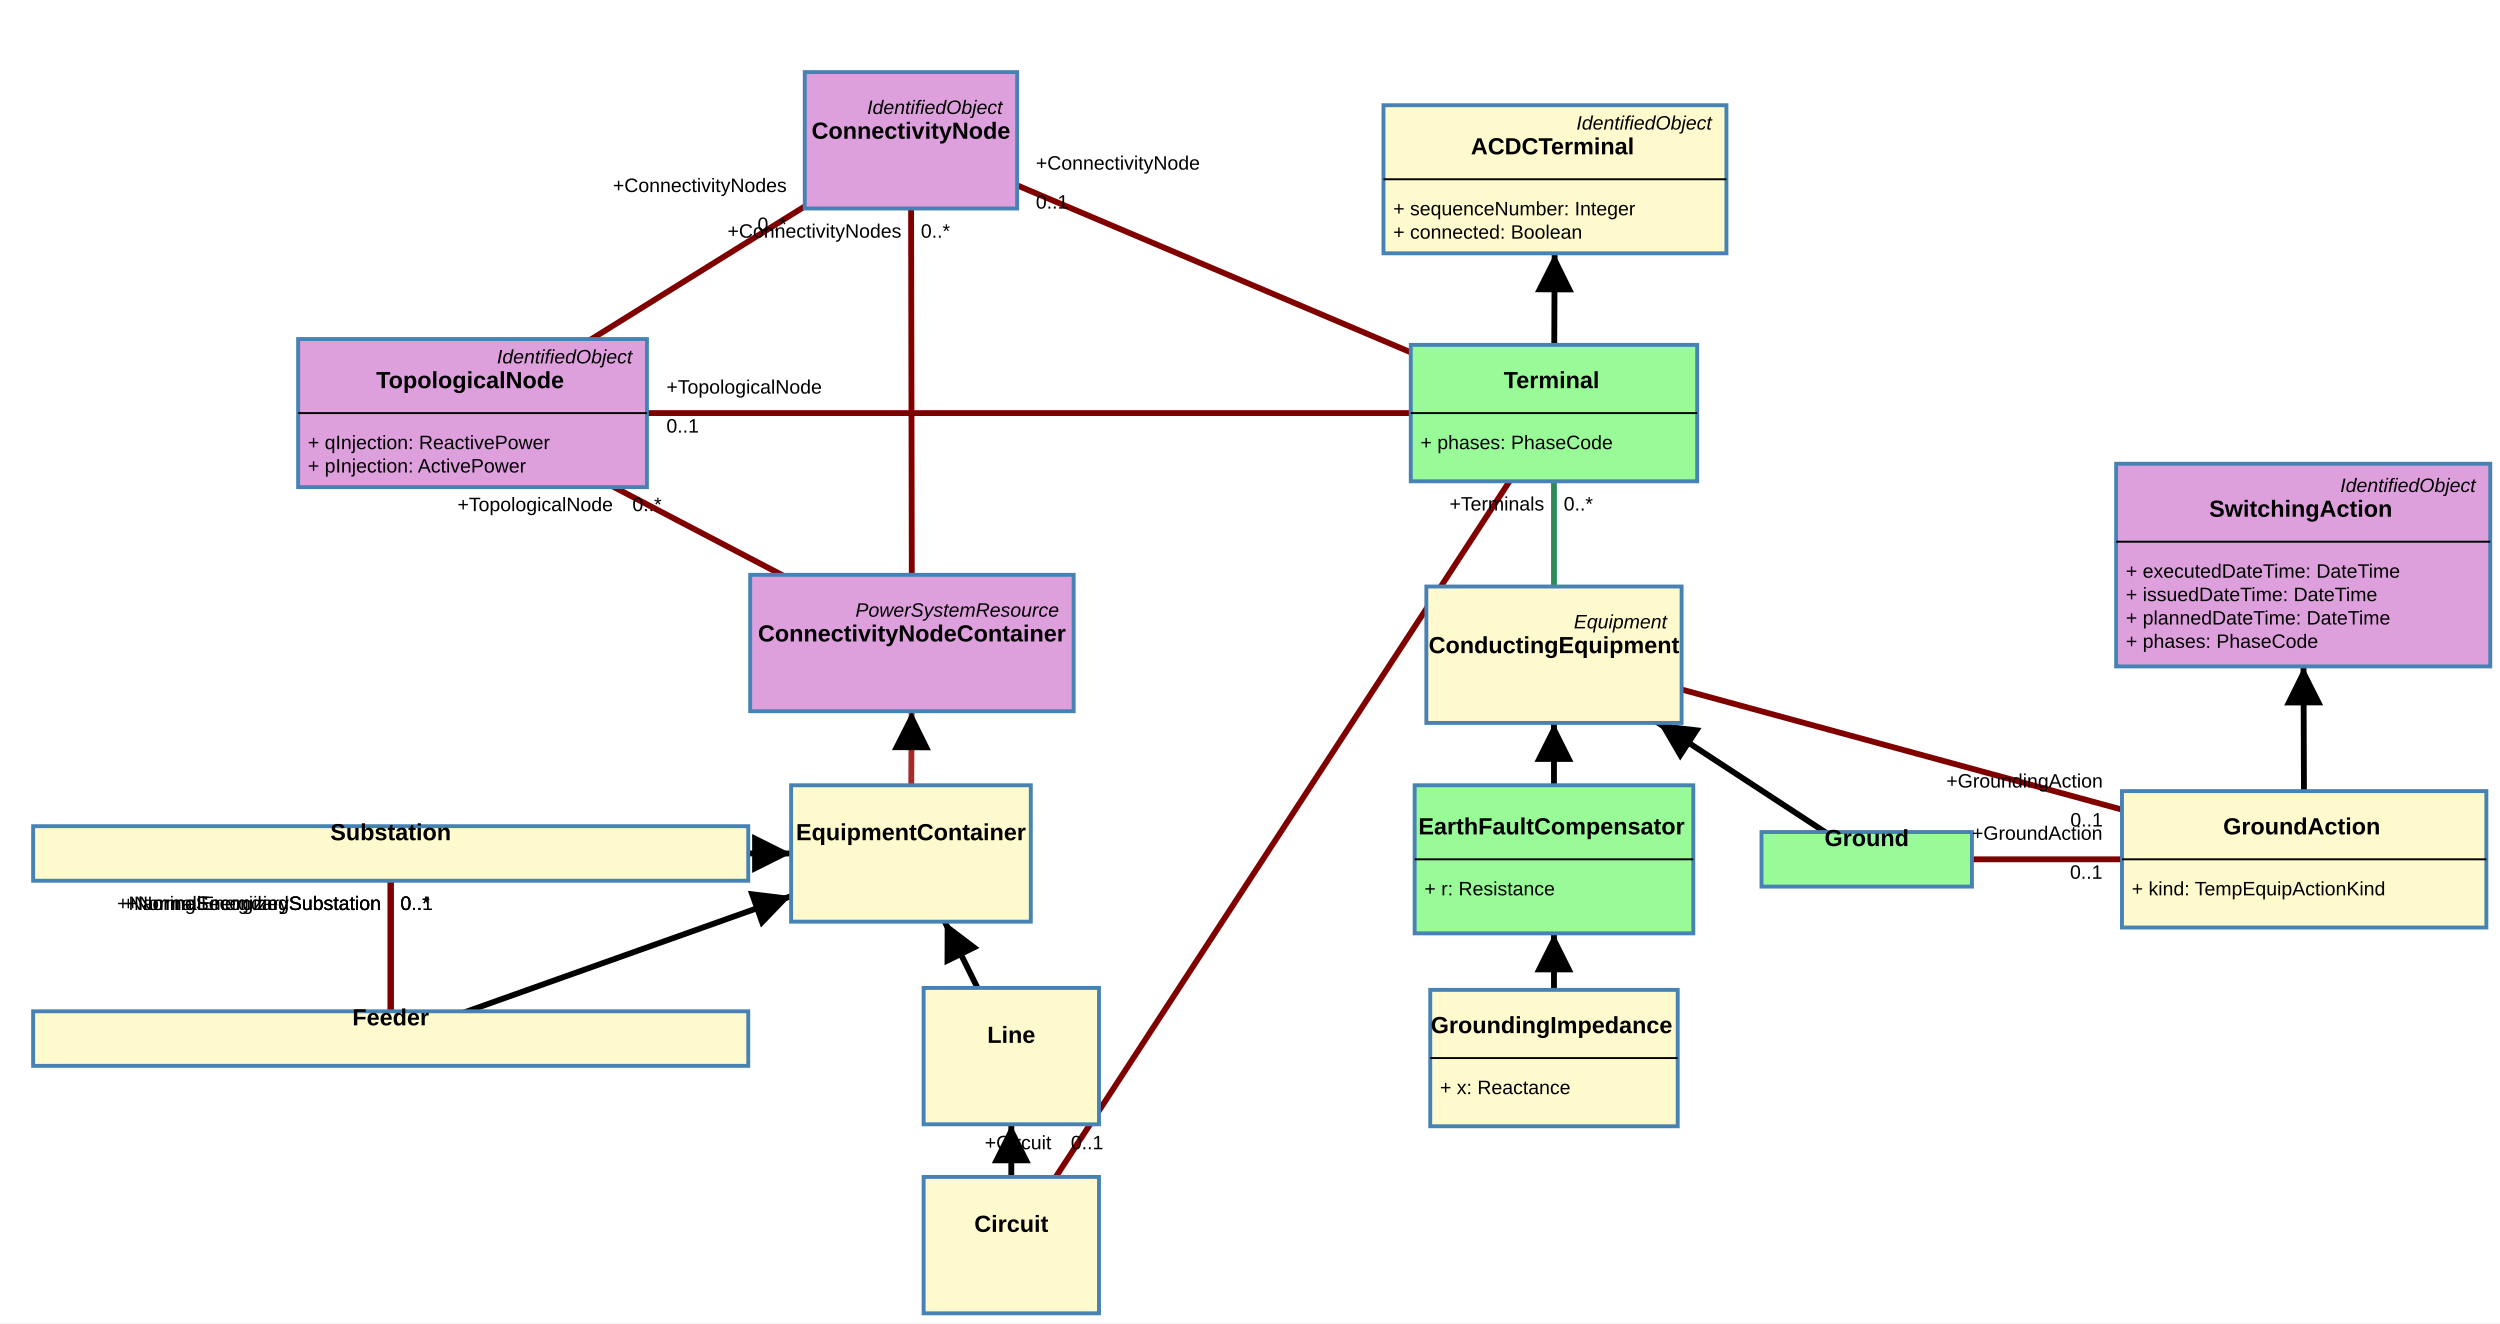
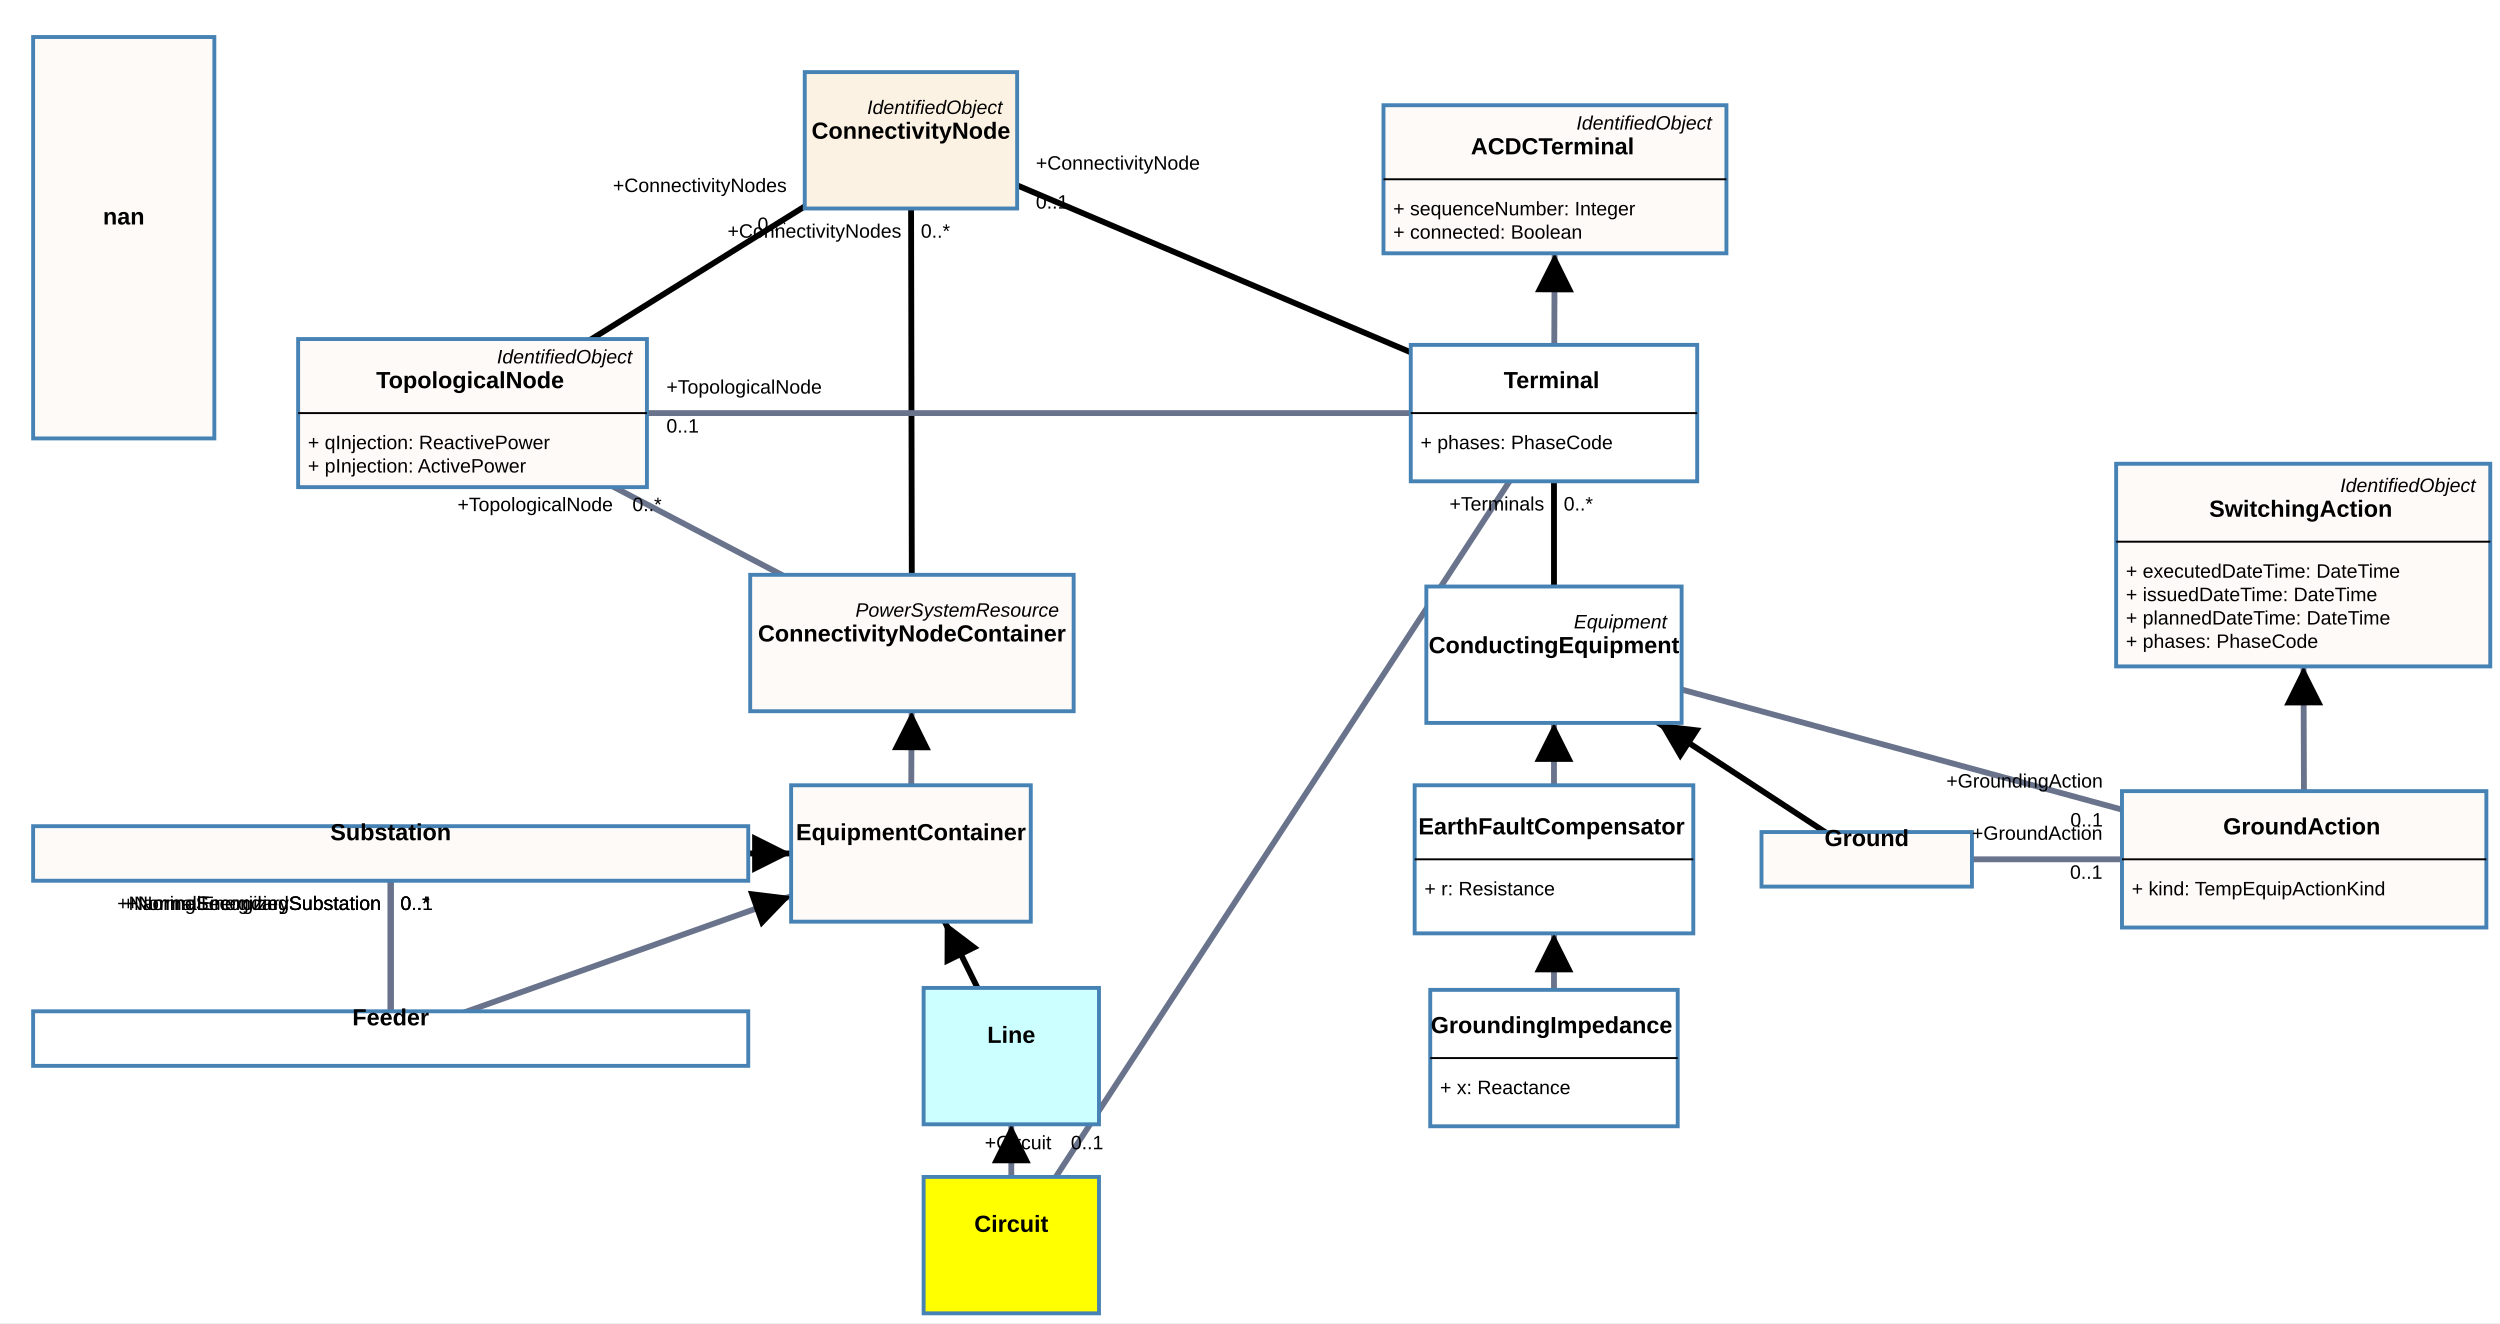
<svg xmlns="http://www.w3.org/2000/svg" width="1283" height="679" style="-webkit-tap-highlight-color: rgba(0, 0, 0, 0);">
  <rect width="100%" height="100%" fill="white" />
  <g class="zoom-group">
    <defs>
      <marker id="arrowhead" viewBox="-0 -5 10 10" refX="5" refY="0" orient="auto" markerWidth="10" markerHeight="10" xoverflow="visible">
        <path d="M 0,-5 L 10 ,0 L 0,5" fill="black" style="stroke: none;" />
      </marker>
    </defs>
-     <line class="link" x1="797.5" y1="543" x2="797.5" y2="441" stroke="#000000" stroke-width="3" marker-end="url(#arrowhead)" />
+     <line class="link" x1="797.5" y1="543" x2="797.5" y2="441" stroke="#69738c" stroke-width="3" marker-end="url(#arrowhead)" />
    <line class="link" x1="519" y1="542" x2="467.5" y2="438" stroke="#000000" stroke-width="3" marker-end="url(#arrowhead)" />
    <line class="link" x1="200.5" y1="438" x2="467.5" y2="438" stroke="#000000" stroke-width="3" marker-end="url(#arrowhead)" />
-     <line class="link" x1="242.5" y1="212" x2="468" y2="330" stroke="#800000" stroke-width="3" />
-     <line class="link" x1="467.5" y1="438" x2="468" y2="330" stroke="#a52a2a" stroke-width="3" marker-end="url(#arrowhead)" />
-     <line class="link" x1="467.5" y1="72" x2="242.5" y2="212" stroke="#800000" stroke-width="3" />
-     <line class="link" x1="467.5" y1="72" x2="468" y2="330" stroke="#800000" stroke-width="3" />
+     <line class="link" x1="242.5" y1="212" x2="468" y2="330" stroke="#69738c" stroke-width="3" />
+     <line class="link" x1="467.5" y1="438" x2="468" y2="330" stroke="#69738c" stroke-width="3" marker-end="url(#arrowhead)" />
+     <line class="link" x1="467.5" y1="72" x2="242.5" y2="212" stroke="#000000" stroke-width="3" />
+     <line class="link" x1="467.5" y1="72" x2="468" y2="330" stroke="#000000" stroke-width="3" />
    <line class="link" x1="958" y1="441" x2="797.5" y2="336" stroke="#000000" stroke-width="3" marker-end="url(#arrowhead)" />
-     <line class="link" x1="797.5" y1="441" x2="797.5" y2="336" stroke="#000000" stroke-width="3" marker-end="url(#arrowhead)" />
-     <line class="link" x1="797.5" y1="212" x2="242.5" y2="212" stroke="#800000" stroke-width="3" />
-     <line class="link" x1="797.5" y1="212" x2="467.5" y2="72" stroke="#800000" stroke-width="3" />
-     <line class="link" x1="797.5" y1="212" x2="797.5" y2="336" stroke="#2e8b57" stroke-width="3" />
-     <line class="link" x1="797.5" y1="212" x2="798" y2="92" stroke="#000000" stroke-width="3" marker-end="url(#arrowhead)" />
-     <line class="link" x1="200.5" y1="533" x2="467.5" y2="438" stroke="#000000" stroke-width="3" marker-end="url(#arrowhead)" />
-     <line class="link" x1="200.5" y1="533" x2="200.5" y2="438" stroke="#800000" stroke-width="3" />
-     <line class="link" x1="200.5" y1="533" x2="200.5" y2="438" stroke="#800000" stroke-width="3" />
-     <line class="link" x1="519" y1="639" x2="519" y2="542" stroke="#000000" stroke-width="3" marker-end="url(#arrowhead)" />
-     <line class="link" x1="519" y1="639" x2="797.5" y2="212" stroke="#800000" stroke-width="3" />
-     <line class="link" x1="200.5" y1="533" x2="200.5" y2="438" stroke="#800000" stroke-width="3" />
-     <line class="link" x1="1182.5" y1="441" x2="1182" y2="290" stroke="#000000" stroke-width="3" marker-end="url(#arrowhead)" />
-     <line class="link" x1="1182.5" y1="441" x2="958" y2="441" stroke="#800000" stroke-width="3" />
-     <line class="link" x1="1182.5" y1="441" x2="797.5" y2="336" stroke="#800000" stroke-width="3" />
-     <line class="arrow" x2="797.5" y2="489" x1="797.5" y1="543" stroke="#000000" stroke-width="2" marker-end="url(#arrowhead)" />
+     <line class="link" x1="797.5" y1="441" x2="797.5" y2="336" stroke="#69738c" stroke-width="3" marker-end="url(#arrowhead)" />
+     <line class="link" x1="797.5" y1="212" x2="242.5" y2="212" stroke="#69738c" stroke-width="3" />
+     <line class="link" x1="797.5" y1="212" x2="467.5" y2="72" stroke="#000000" stroke-width="3" />
+     <line class="link" x1="797.5" y1="212" x2="797.5" y2="336" stroke="#000000" stroke-width="3" />
+     <line class="link" x1="797.5" y1="212" x2="798" y2="92" stroke="#69738c" stroke-width="3" marker-end="url(#arrowhead)" />
+     <line class="link" x1="200.5" y1="533" x2="467.5" y2="438" stroke="#69738c" stroke-width="3" marker-end="url(#arrowhead)" />
+     <line class="link" x1="200.5" y1="533" x2="200.5" y2="438" stroke="#69738c" stroke-width="3" />
+     <line class="link" x1="200.5" y1="533" x2="200.5" y2="438" stroke="#69738c" stroke-width="3" />
+     <line class="link" x1="519" y1="639" x2="519" y2="542" stroke="#69738c" stroke-width="3" marker-end="url(#arrowhead)" />
+     <line class="link" x1="519" y1="639" x2="797.5" y2="212" stroke="#69738c" stroke-width="3" />
+     <line class="link" x1="200.5" y1="533" x2="200.5" y2="438" stroke="#69738c" stroke-width="3" />
+     <line class="link" x1="1182.5" y1="441" x2="1182" y2="290" stroke="#69738c" stroke-width="3" marker-end="url(#arrowhead)" />
+     <line class="link" x1="1182.5" y1="441" x2="958" y2="441" stroke="#69738c" stroke-width="3" />
+     <line class="link" x1="1182.5" y1="441" x2="797.5" y2="336" stroke="#69738c" stroke-width="3" />
+     <line class="arrow" x2="797.5" y2="489" x1="797.5" y1="543" stroke="#69738c" stroke-width="2" marker-end="url(#arrowhead)" />
    <line class="arrow" x2="489.269" y2="481.961" x1="519" y1="542" stroke="#000000" stroke-width="2" marker-end="url(#arrowhead)" />
    <line class="arrow" x2="396" y2="438" x1="200.5" y1="438" stroke="#000000" stroke-width="2" marker-end="url(#arrowhead)" />
-     <line class="arrow" x2="467.792" y2="375" x1="467.5" y1="438" stroke="#a52a2a" stroke-width="2" marker-end="url(#arrowhead)" />
+     <line class="arrow" x2="467.792" y2="375" x1="467.5" y1="438" stroke="#69738c" stroke-width="2" marker-end="url(#arrowhead)" />
    <line class="arrow" x2="859.368" y2="376.475" x1="958" y1="441" stroke="#000000" stroke-width="2" marker-end="url(#arrowhead)" />
-     <line class="arrow" x2="797.5" y2="381" x1="797.5" y1="441" stroke="#000000" stroke-width="2" marker-end="url(#arrowhead)" />
-     <line class="arrow" x2="797.8" y2="140" x1="797.5" y1="212" stroke="#000000" stroke-width="2" marker-end="url(#arrowhead)" />
-     <line class="arrow" x2="396.579" y2="463.234" x1="200.5" y1="533" stroke="#000000" stroke-width="2" marker-end="url(#arrowhead)" />
-     <line class="arrow" x2="519" y2="587" x1="519" y1="639" stroke="#000000" stroke-width="2" marker-end="url(#arrowhead)" />
-     <line class="arrow" x2="1182.205" y2="352" x1="1182.5" y1="441" stroke="#000000" stroke-width="2" marker-end="url(#arrowhead)" />
+     <line class="arrow" x2="797.5" y2="381" x1="797.5" y1="441" stroke="#69738c" stroke-width="2" marker-end="url(#arrowhead)" />
+     <line class="arrow" x2="797.8" y2="140" x1="797.5" y1="212" stroke="#69738c" stroke-width="2" marker-end="url(#arrowhead)" />
+     <line class="arrow" x2="396.579" y2="463.234" x1="200.5" y1="533" stroke="#69738c" stroke-width="2" marker-end="url(#arrowhead)" />
+     <line class="arrow" x2="519" y2="587" x1="519" y1="639" stroke="#69738c" stroke-width="2" marker-end="url(#arrowhead)" />
+     <line class="arrow" x2="1182.205" y2="352" x1="1182.5" y1="441" stroke="#69738c" stroke-width="2" marker-end="url(#arrowhead)" />
    <g class="draggable" transform="translate(724, 177)">
-       <rect class="box" width="147" height="70" style="fill: #98fb98; stroke: steelblue; stroke-width: 2px; cursor: move;" />
+       <rect class="box" width="147" height="70" style="fill: #ffffff; stroke: steelblue; stroke-width: 2px; cursor: move;" />
      <text x="0" y="0" text-anchor="start" font-size="10px">
        <tspan x="73.5" y="18" dy=".35em" text-anchor="middle" style="font-family: Arial, sans-serif; font-weight: 700; font-style: normal; fill: black; font-size: 12px; pointer-events: none;">Terminal</tspan>
        <tspan x="5" y="50" dy=".35em" text-anchor="start" style="font-family: Arial, sans-serif; font-weight: 400; font-style: normal; fill: black; font-size: 10px; pointer-events: none;">+   phases: PhaseCode</tspan>
      </text>
      <line x1="0" x2="147" y1="35" y2="35" stroke="black" stroke-width="1" />
    </g>
    <g class="draggable" transform="translate(732, 301)">
-       <rect class="box" width="131" height="70" style="fill: #fffacd; stroke: steelblue; stroke-width: 2px; cursor: move;" />
+       <rect class="box" width="131" height="70" style="fill: #ffffff; stroke: steelblue; stroke-width: 2px; cursor: move;" />
      <text x="0" y="0" text-anchor="start" font-size="10px">
        <tspan x="126" y="18" dy=".35em" text-anchor="end" style="font-family: Arial, sans-serif; font-weight: 400; font-style: italic; fill: black; font-size: 10px; pointer-events: none;">Equipment</tspan>
        <tspan x="65.5" y="30" dy=".35em" text-anchor="middle" style="font-family: Arial, sans-serif; font-weight: 700; font-style: normal; fill: black; font-size: 12px; pointer-events: none;">ConductingEquipment</tspan>
      </text>
    </g>
    <g class="draggable" transform="translate(413, 37)">
-       <rect class="box" width="109" height="70" style="fill: #dda0dd; stroke: steelblue; stroke-width: 2px; cursor: move;" />
+       <rect class="box" width="109" height="70" style="fill: #fcf2e3; stroke: steelblue; stroke-width: 2px; cursor: move;" />
      <text x="0" y="0" text-anchor="start" font-size="10px">
        <tspan x="104" y="18" dy=".35em" text-anchor="end" style="font-family: Arial, sans-serif; font-weight: 400; font-style: italic; fill: black; font-size: 10px; pointer-events: none;">IdentifiedObject</tspan>
        <tspan x="54.5" y="30" dy=".35em" text-anchor="middle" style="font-family: Arial, sans-serif; font-weight: 700; font-style: normal; fill: black; font-size: 12px; pointer-events: none;">ConnectivityNode</tspan>
      </text>
    </g>
    <g class="draggable" transform="translate(385, 295)">
-       <rect class="box" width="166" height="70" style="fill: #dda0dd; stroke: steelblue; stroke-width: 2px; cursor: move;" />
+       <rect class="box" width="166" height="70" style="fill: #fdfaf7; stroke: steelblue; stroke-width: 2px; cursor: move;" />
      <text x="0" y="0" text-anchor="start" font-size="10px">
        <tspan x="161" y="18" dy=".35em" text-anchor="end" style="font-family: Arial, sans-serif; font-weight: 400; font-style: italic; fill: black; font-size: 10px; pointer-events: none;">PowerSystemResource</tspan>
        <tspan x="83" y="30" dy=".35em" text-anchor="middle" style="font-family: Arial, sans-serif; font-weight: 700; font-style: normal; fill: black; font-size: 12px; pointer-events: none;">ConnectivityNodeContainer</tspan>
      </text>
    </g>
    <g class="draggable" transform="translate(17, 424)">
-       <rect class="box" width="367" height="28" style="fill: #fffacd; stroke: steelblue; stroke-width: 2px; cursor: move;" />
+       <rect class="box" width="367" height="28" style="fill: #fdfaf7; stroke: steelblue; stroke-width: 2px; cursor: move;" />
      <text x="0" y="0" text-anchor="start" font-size="10px">
        <tspan x="183.5" y="3" dy=".35em" text-anchor="middle" style="font-family: Arial, sans-serif; font-weight: 700; font-style: normal; fill: black; font-size: 12px; pointer-events: none;">Substation</tspan>
      </text>
    </g>
    <g class="draggable" transform="translate(406, 403)">
-       <rect class="box" width="123" height="70" style="fill: #fffacd; stroke: steelblue; stroke-width: 2px; cursor: move;" />
+       <rect class="box" width="123" height="70" style="fill: #fdfaf7; stroke: steelblue; stroke-width: 2px; cursor: move;" />
      <text x="0" y="0" text-anchor="start" font-size="10px">
        <tspan x="61.5" y="24" dy=".35em" text-anchor="middle" style="font-family: Arial, sans-serif; font-weight: 700; font-style: normal; fill: black; font-size: 12px; pointer-events: none;">EquipmentContainer</tspan>
      </text>
    </g>
    <g class="draggable" transform="translate(153, 174)">
-       <rect class="box" width="179" height="76" style="fill: #dda0dd; stroke: steelblue; stroke-width: 2px; cursor: move;" />
+       <rect class="box" width="179" height="76" style="fill: #fdfaf7; stroke: steelblue; stroke-width: 2px; cursor: move;" />
      <text x="0" y="0" text-anchor="start" font-size="10px">
        <tspan x="174" y="9" dy=".35em" text-anchor="end" style="font-family: Arial, sans-serif; font-weight: 400; font-style: italic; fill: black; font-size: 10px; pointer-events: none;">IdentifiedObject</tspan>
        <tspan x="89.5" y="21" dy=".35em" text-anchor="middle" style="font-family: Arial, sans-serif; font-weight: 700; font-style: normal; fill: black; font-size: 12px; pointer-events: none;">TopologicalNode</tspan>
        <tspan x="5" y="53" dy=".35em" text-anchor="start" style="font-family: Arial, sans-serif; font-weight: 400; font-style: normal; fill: black; font-size: 10px; pointer-events: none;">+   qInjection: ReactivePower</tspan>
        <tspan x="5" y="65" dy=".35em" text-anchor="start" style="font-family: Arial, sans-serif; font-weight: 400; font-style: normal; fill: black; font-size: 10px; pointer-events: none;">+   pInjection: ActivePower</tspan>
      </text>
      <line x1="0" x2="179" y1="38" y2="38" stroke="black" stroke-width="1" />
    </g>
    <g class="draggable" transform="translate(904, 427)">
-       <rect class="box" width="108" height="28" style="fill: #98fb98; stroke: steelblue; stroke-width: 2px; cursor: move;" />
+       <rect class="box" width="108" height="28" style="fill: #fdfaf7; stroke: steelblue; stroke-width: 2px; cursor: move;" />
      <text x="0" y="0" text-anchor="start" font-size="10px">
        <tspan x="54" y="3" dy=".35em" text-anchor="middle" style="font-family: Arial, sans-serif; font-weight: 700; font-style: normal; fill: black; font-size: 12px; pointer-events: none;">Ground</tspan>
      </text>
    </g>
    <g class="draggable" transform="translate(474, 507)">
-       <rect class="box" width="90" height="70" style="fill: #fffacd; stroke: steelblue; stroke-width: 2px; cursor: move;" />
+       <rect class="box" width="90" height="70" style="fill: #ccffff; stroke: steelblue; stroke-width: 2px; cursor: move;" />
      <text x="0" y="0" text-anchor="start" font-size="10px">
        <tspan x="45" y="24" dy=".35em" text-anchor="middle" style="font-family: Arial, sans-serif; font-weight: 700; font-style: normal; fill: black; font-size: 12px; pointer-events: none;">Line</tspan>
      </text>
    </g>
    <g class="draggable" transform="translate(734, 508)">
-       <rect class="box" width="127" height="70" style="fill: #fffacd; stroke: steelblue; stroke-width: 2px; cursor: move;" />
+       <rect class="box" width="127" height="70" style="fill: #ffffff; stroke: steelblue; stroke-width: 2px; cursor: move;" />
      <text x="0" y="0" text-anchor="start" font-size="10px">
        <tspan x="63.5" y="18" dy=".35em" text-anchor="middle" style="font-family: Arial, sans-serif; font-weight: 700; font-style: normal; fill: black; font-size: 12px; pointer-events: none;">GroundingImpedance</tspan>
        <tspan x="5" y="50" dy=".35em" text-anchor="start" style="font-family: Arial, sans-serif; font-weight: 400; font-style: normal; fill: black; font-size: 10px; pointer-events: none;">+   x: Reactance</tspan>
      </text>
      <line x1="0" x2="127" y1="35" y2="35" stroke="black" stroke-width="1" />
    </g>
    <g class="draggable" transform="translate(726, 403)">
-       <rect class="box" width="143" height="76" style="fill: #98fb98; stroke: steelblue; stroke-width: 2px; cursor: move;" />
+       <rect class="box" width="143" height="76" style="fill: #ffffff; stroke: steelblue; stroke-width: 2px; cursor: move;" />
      <text x="0" y="0" text-anchor="start" font-size="10px">
        <tspan x="71.5" y="21" dy=".35em" text-anchor="middle" style="font-family: Arial, sans-serif; font-weight: 700; font-style: normal; fill: black; font-size: 12px; pointer-events: none;">EarthFaultCompensator</tspan>
        <tspan x="5" y="53" dy=".35em" text-anchor="start" style="font-family: Arial, sans-serif; font-weight: 400; font-style: normal; fill: black; font-size: 10px; pointer-events: none;">+   r: Resistance</tspan>
      </text>
      <line x1="0" x2="143" y1="38" y2="38" stroke="black" stroke-width="1" />
    </g>
    <g class="draggable" transform="translate(710, 54)">
-       <rect class="box" width="176" height="76" style="fill: #fffacd; stroke: steelblue; stroke-width: 2px; cursor: move;" />
+       <rect class="box" width="176" height="76" style="fill: #fdfaf7; stroke: steelblue; stroke-width: 2px; cursor: move;" />
      <text x="0" y="0" text-anchor="start" font-size="10px">
        <tspan x="171" y="9" dy=".35em" text-anchor="end" style="font-family: Arial, sans-serif; font-weight: 400; font-style: italic; fill: black; font-size: 10px; pointer-events: none;">IdentifiedObject</tspan>
        <tspan x="88" y="21" dy=".35em" text-anchor="middle" style="font-family: Arial, sans-serif; font-weight: 700; font-style: normal; fill: black; font-size: 12px; pointer-events: none;">ACDCTerminal</tspan>
        <tspan x="5" y="53" dy=".35em" text-anchor="start" style="font-family: Arial, sans-serif; font-weight: 400; font-style: normal; fill: black; font-size: 10px; pointer-events: none;">+   sequenceNumber: Integer</tspan>
        <tspan x="5" y="65" dy=".35em" text-anchor="start" style="font-family: Arial, sans-serif; font-weight: 400; font-style: normal; fill: black; font-size: 10px; pointer-events: none;">+   connected: Boolean</tspan>
      </text>
      <line x1="0" x2="176" y1="38" y2="38" stroke="black" stroke-width="1" />
    </g>
    <g class="draggable" transform="translate(17, 519)">
-       <rect class="box" width="367" height="28" style="fill: #fffacd; stroke: steelblue; stroke-width: 2px; cursor: move;" />
+       <rect class="box" width="367" height="28" style="fill: #ffffff; stroke: steelblue; stroke-width: 2px; cursor: move;" />
      <text x="0" y="0" text-anchor="start" font-size="10px">
        <tspan x="183.5" y="3" dy=".35em" text-anchor="middle" style="font-family: Arial, sans-serif; font-weight: 700; font-style: normal; fill: black; font-size: 12px; pointer-events: none;">Feeder</tspan>
      </text>
    </g>
    <g class="draggable" transform="translate(474, 604)">
-       <rect class="box" width="90" height="70" style="fill: #fffacd; stroke: steelblue; stroke-width: 2px; cursor: move;" />
+       <rect class="box" width="90" height="70" style="fill: #ffff00; stroke: steelblue; stroke-width: 2px; cursor: move;" />
      <text x="0" y="0" text-anchor="start" font-size="10px">
        <tspan x="45" y="24" dy=".35em" text-anchor="middle" style="font-family: Arial, sans-serif; font-weight: 700; font-style: normal; fill: black; font-size: 12px; pointer-events: none;">Circuit</tspan>
      </text>
    </g>
    <g class="draggable" transform="translate(1089, 406)">
-       <rect class="box" width="187" height="70" style="fill: #fffacd; stroke: steelblue; stroke-width: 2px; cursor: move;" />
+       <rect class="box" width="187" height="70" style="fill: #fdfaf7; stroke: steelblue; stroke-width: 2px; cursor: move;" />
      <text x="0" y="0" text-anchor="start" font-size="10px">
        <tspan x="93.5" y="18" dy=".35em" text-anchor="middle" style="font-family: Arial, sans-serif; font-weight: 700; font-style: normal; fill: black; font-size: 12px; pointer-events: none;">GroundAction</tspan>
        <tspan x="5" y="50" dy=".35em" text-anchor="start" style="font-family: Arial, sans-serif; font-weight: 400; font-style: normal; fill: black; font-size: 10px; pointer-events: none;">+   kind: TempEquipActionKind</tspan>
      </text>
      <line x1="0" x2="187" y1="35" y2="35" stroke="black" stroke-width="1" />
    </g>
    <g class="draggable" transform="translate(1086, 238)">
-       <rect class="box" width="192" height="104" style="fill: #dda0dd; stroke: steelblue; stroke-width: 2px; cursor: move;" />
+       <rect class="box" width="192" height="104" style="fill: #fdfaf7; stroke: steelblue; stroke-width: 2px; cursor: move;" />
      <text x="0" y="0" text-anchor="start" font-size="10px">
        <tspan x="187" y="11" dy=".35em" text-anchor="end" style="font-family: Arial, sans-serif; font-weight: 400; font-style: italic; fill: black; font-size: 10px; pointer-events: none;">IdentifiedObject</tspan>
        <tspan x="96" y="23" dy=".35em" text-anchor="middle" style="font-family: Arial, sans-serif; font-weight: 700; font-style: normal; fill: black; font-size: 12px; pointer-events: none;">SwitchingAction</tspan>
        <tspan x="5" y="55" dy=".35em" text-anchor="start" style="font-family: Arial, sans-serif; font-weight: 400; font-style: normal; fill: black; font-size: 10px; pointer-events: none;">+   executedDateTime: DateTime</tspan>
        <tspan x="5" y="67" dy=".35em" text-anchor="start" style="font-family: Arial, sans-serif; font-weight: 400; font-style: normal; fill: black; font-size: 10px; pointer-events: none;">+   issuedDateTime: DateTime</tspan>
        <tspan x="5" y="79" dy=".35em" text-anchor="start" style="font-family: Arial, sans-serif; font-weight: 400; font-style: normal; fill: black; font-size: 10px; pointer-events: none;">+   plannedDateTime: DateTime</tspan>
        <tspan x="5" y="91" dy=".35em" text-anchor="start" style="font-family: Arial, sans-serif; font-weight: 400; font-style: normal; fill: black; font-size: 10px; pointer-events: none;">+   phases: PhaseCode</tspan>
      </text>
      <line x1="0" x2="192" y1="40" y2="40" stroke="black" stroke-width="1" />
+     </g>
+     <g class="draggable" transform="translate(17, 19)">
+       <rect class="box" width="93" height="206" style="fill: #fdfaf7; stroke: steelblue; stroke-width: 2px; cursor: move;" />
+       <text x="0" y="0" text-anchor="start" font-size="10px">
+         <tspan x="46.5" y="92" dy=".35em" text-anchor="middle" style="font-family: Arial, sans-serif; font-weight: 700; font-style: normal; fill: black; font-size: 12px; pointer-events: none;">nan</tspan>
+       </text>
    </g>
    <text class="link-text-start-top" x="792.5" y="503" text-anchor="end" dy="-1em" style="font-family: Arial, sans-serif; font-size: 10px; fill: black;" />
    <text class="link-text-start-top" x="494.449" y="502.519" text-anchor="end" dy="-1em" style="font-family: Arial, sans-serif; font-size: 10px; fill: black;" />
    <text class="link-text-start-top" x="394" y="438" text-anchor="start" dy="-1em" style="font-family: Arial, sans-serif; font-size: 10px; fill: black;" />
    <text class="link-text-start-top" x="314.549" y="252.318" text-anchor="end" dy="1em" style="font-family: Arial, sans-serif; font-size: 10px; fill: black;">+TopologicalNode</text>
    <text class="link-text-start-top" x="462.685" y="398" text-anchor="end" dy="-1em" style="font-family: Arial, sans-serif; font-size: 10px; fill: black;" />
    <text class="link-text-start-top" x="403.755" y="108.553" text-anchor="end" dy="-1em" style="font-family: Arial, sans-serif; font-size: 10px; fill: black;">+ConnectivityNodes</text>
    <text class="link-text-start-top" x="462.578" y="112" text-anchor="end" dy="1em" style="font-family: Arial, sans-serif; font-size: 10px; fill: black;">+ConnectivityNodes</text>
    <text class="link-text-start-top" x="927.416" y="424.263" text-anchor="end" dy="-1em" style="font-family: Arial, sans-serif; font-size: 10px; fill: black;" />
    <text class="link-text-start-top" x="792.5" y="398" text-anchor="end" dy="-1em" style="font-family: Arial, sans-serif; font-size: 10px; fill: black;" />
    <text class="link-text-start-top" x="714" y="212" text-anchor="end" dy="-1em" style="font-family: Arial, sans-serif; font-size: 10px; fill: black;" />
    <text class="link-text-start-top" x="714.397" y="178.865" text-anchor="end" dy="-1em" style="font-family: Arial, sans-serif; font-size: 10px; fill: black;" />
    <text class="link-text-start-top" x="792.5" y="252" text-anchor="end" dy="1em" style="font-family: Arial, sans-serif; font-size: 10px; fill: black;">+Terminals</text>
    <text class="link-text-start-top" x="792.667" y="172" text-anchor="end" dy="-1em" style="font-family: Arial, sans-serif; font-size: 10px; fill: black;" />
    <text class="link-text-start-top" x="239.558" y="517.324" text-anchor="end" dy="-1em" style="font-family: Arial, sans-serif; font-size: 10px; fill: black;" />
    <text class="link-text-start-top" x="195.5" y="514" text-anchor="end" dy="-1em" style="font-family: Arial, sans-serif; font-size: 10px; fill: black;" />
    <text class="link-text-start-top" x="195.5" y="514" text-anchor="end" dy="-1em" style="font-family: Arial, sans-serif; font-size: 10px; fill: black;" />
    <text class="link-text-start-top" x="514" y="599" text-anchor="end" dy="-1em" style="font-family: Arial, sans-serif; font-size: 10px; fill: black;" />
    <text class="link-text-start-top" x="539.559" y="599.812" text-anchor="end" dy="-1em" style="font-family: Arial, sans-serif; font-size: 10px; fill: black;">+Circuit</text>
    <text class="link-text-start-top" x="195.5" y="514" text-anchor="end" dy="-1em" style="font-family: Arial, sans-serif; font-size: 10px; fill: black;" />
    <text class="link-text-start-top" x="1177.368" y="401" text-anchor="end" dy="-1em" style="font-family: Arial, sans-serif; font-size: 10px; fill: black;" />
    <text class="link-text-start-top" x="1079" y="441" text-anchor="end" dy="-1em" style="font-family: Arial, sans-serif; font-size: 10px; fill: black;">+GroundAction</text>
    <text class="link-text-start-top" x="1079.176" y="414.184" text-anchor="end" dy="-1em" style="font-family: Arial, sans-serif; font-size: 10px; fill: black;">+GroundingAction</text>
    <text class="link-text-start-btm" x="802.5" y="503" dy="-1em" text-anchor="start" style="font-family: Arial, sans-serif; font-size: 10px; fill: black;" />
    <text class="link-text-start-btm" x="504.449" y="502.519" dy="-1em" text-anchor="start" style="font-family: Arial, sans-serif; font-size: 10px; fill: black;" />
    <text class="link-text-start-btm" x="394" y="438" dy="1em" text-anchor="start" style="font-family: Arial, sans-serif; font-size: 10px; fill: black;" />
    <text class="link-text-start-btm" x="324.549" y="252.318" dy="1em" text-anchor="start" style="font-family: Arial, sans-serif; font-size: 10px; fill: black;">0..*</text>
    <text class="link-text-start-btm" x="472.685" y="398" dy="-1em" text-anchor="start" style="font-family: Arial, sans-serif; font-size: 10px; fill: black;" />
    <text class="link-text-start-btm" x="403.755" y="108.553" dy="1em" text-anchor="end" style="font-family: Arial, sans-serif; font-size: 10px; fill: black;">0..*</text>
    <text class="link-text-start-btm" x="472.578" y="112" dy="1em" text-anchor="start" style="font-family: Arial, sans-serif; font-size: 10px; fill: black;">0..*</text>
    <text class="link-text-start-btm" x="937.416" y="424.263" dy="-1em" text-anchor="start" style="font-family: Arial, sans-serif; font-size: 10px; fill: black;" />
    <text class="link-text-start-btm" x="802.5" y="398" dy="-1em" text-anchor="start" style="font-family: Arial, sans-serif; font-size: 10px; fill: black;" />
    <text class="link-text-start-btm" x="714" y="212" dy="1em" text-anchor="end" style="font-family: Arial, sans-serif; font-size: 10px; fill: black;" />
    <text class="link-text-start-btm" x="714.397" y="178.865" dy="1em" text-anchor="end" style="font-family: Arial, sans-serif; font-size: 10px; fill: black;" />
    <text class="link-text-start-btm" x="802.5" y="252" dy="1em" text-anchor="start" style="font-family: Arial, sans-serif; font-size: 10px; fill: black;">0..*</text>
    <text class="link-text-start-btm" x="802.667" y="172" dy="-1em" text-anchor="start" style="font-family: Arial, sans-serif; font-size: 10px; fill: black;" />
    <text class="link-text-start-btm" x="249.558" y="517.324" dy="-1em" text-anchor="start" style="font-family: Arial, sans-serif; font-size: 10px; fill: black;" />
    <text class="link-text-start-btm" x="205.5" y="514" dy="-1em" text-anchor="start" style="font-family: Arial, sans-serif; font-size: 10px; fill: black;" />
    <text class="link-text-start-btm" x="205.5" y="514" dy="-1em" text-anchor="start" style="font-family: Arial, sans-serif; font-size: 10px; fill: black;" />
    <text class="link-text-start-btm" x="524" y="599" dy="-1em" text-anchor="start" style="font-family: Arial, sans-serif; font-size: 10px; fill: black;" />
    <text class="link-text-start-btm" x="549.559" y="599.812" dy="-1em" text-anchor="start" style="font-family: Arial, sans-serif; font-size: 10px; fill: black;">0..1</text>
    <text class="link-text-start-btm" x="205.5" y="514" dy="-1em" text-anchor="start" style="font-family: Arial, sans-serif; font-size: 10px; fill: black;" />
    <text class="link-text-start-btm" x="1187.368" y="401" dy="-1em" text-anchor="start" style="font-family: Arial, sans-serif; font-size: 10px; fill: black;" />
    <text class="link-text-start-btm" x="1079" y="441" dy="1em" text-anchor="end" style="font-family: Arial, sans-serif; font-size: 10px; fill: black;">0..1</text>
    <text class="link-text-start-btm" x="1079.176" y="414.184" dy="1em" text-anchor="end" style="font-family: Arial, sans-serif; font-size: 10px; fill: black;">0..1</text>
    <text class="link-text-end-top" x="792.5" y="484" dy="1em" text-anchor="end" style="font-family: Arial, sans-serif; font-size: 10px; fill: black;" />
    <text class="link-text-end-top" x="482.051" y="477.481" dy="1em" text-anchor="end" style="font-family: Arial, sans-serif; font-size: 10px; fill: black;" />
    <text class="link-text-end-top" x="396" y="438" dy="-1em" text-anchor="end" style="font-family: Arial, sans-serif; font-size: 10px; fill: black;" />
    <text class="link-text-end-top" x="391.684" y="292.682" dy="-1em" text-anchor="end" style="font-family: Arial, sans-serif; font-size: 10px; fill: black;" />
    <text class="link-text-end-top" x="462.815" y="370" dy="1em" text-anchor="end" style="font-family: Arial, sans-serif; font-size: 10px; fill: black;" />
    <text class="link-text-end-top" x="302.817" y="171.358" dy="-1em" text-anchor="end" style="font-family: Arial, sans-serif; font-size: 10px; fill: black;" />
    <text class="link-text-end-top" x="462.922" y="290" dy="-1em" text-anchor="end" style="font-family: Arial, sans-serif; font-size: 10px; fill: black;" />
    <text class="link-text-end-top" x="850.184" y="373.737" dy="1em" text-anchor="end" style="font-family: Arial, sans-serif; font-size: 10px; fill: black;" />
    <text class="link-text-end-top" x="792.5" y="376" dy="1em" text-anchor="end" style="font-family: Arial, sans-serif; font-size: 10px; fill: black;" />
    <text class="link-text-end-top" x="342" y="212" dy="-1em" text-anchor="start" style="font-family: Arial, sans-serif; font-size: 10px; fill: black;">+TopologicalNode</text>
    <text class="link-text-end-top" x="531.603" y="97.074" dy="-1em" text-anchor="start" style="font-family: Arial, sans-serif; font-size: 10px; fill: black;">+ConnectivityNode</text>
    <text class="link-text-end-top" x="792.5" y="296" dy="-1em" text-anchor="end" style="font-family: Arial, sans-serif; font-size: 10px; fill: black;" />
    <text class="link-text-end-top" x="792.821" y="135" dy="1em" text-anchor="end" style="font-family: Arial, sans-serif; font-size: 10px; fill: black;" />
    <text class="link-text-end-top" x="396.289" y="461.558" dy="-1em" text-anchor="end" style="font-family: Arial, sans-serif; font-size: 10px; fill: black;" />
    <text class="link-text-end-top" x="195.5" y="457" dy="1em" text-anchor="end" style="font-family: Arial, sans-serif; font-size: 10px; fill: black;">+NormalEnergizingSubstation</text>
    <text class="link-text-end-top" x="195.5" y="457" dy="1em" text-anchor="end" style="font-family: Arial, sans-serif; font-size: 10px; fill: black;">+NamingSecondarySubstation</text>
    <text class="link-text-end-top" x="514" y="582" dy="1em" text-anchor="end" style="font-family: Arial, sans-serif; font-size: 10px; fill: black;" />
    <text class="link-text-end-top" x="766.941" y="251.188" dy="1em" text-anchor="end" style="font-family: Arial, sans-serif; font-size: 10px; fill: black;" />
    <text class="link-text-end-top" x="195.5" y="457" dy="1em" text-anchor="end" style="font-family: Arial, sans-serif; font-size: 10px; fill: black;">+NormalEnergizedSubstation</text>
    <text class="link-text-end-top" x="1177.189" y="347" dy="1em" text-anchor="end" style="font-family: Arial, sans-serif; font-size: 10px; fill: black;" />
    <text class="link-text-end-top" x="1022" y="441" dy="-1em" text-anchor="start" style="font-family: Arial, sans-serif; font-size: 10px; fill: black;" />
    <text class="link-text-end-top" x="872.824" y="355.179" dy="-1em" text-anchor="start" style="font-family: Arial, sans-serif; font-size: 10px; fill: black;" />
    <text class="link-text-end-btm" x="802.5" y="484" dy="1em" text-anchor="start" style="font-family: Arial, sans-serif; font-size: 10px; fill: black;" />
    <text class="link-text-end-btm" x="492.051" y="477.481" dy="1em" text-anchor="start" style="font-family: Arial, sans-serif; font-size: 10px; fill: black;" />
    <text class="link-text-end-btm" x="396" y="438" dy="1em" text-anchor="end" style="font-family: Arial, sans-serif; font-size: 10px; fill: black;" />
    <text class="link-text-end-btm" x="401.684" y="292.682" dy="-1em" text-anchor="start" style="font-family: Arial, sans-serif; font-size: 10px; fill: black;" />
    <text class="link-text-end-btm" x="472.815" y="370" dy="1em" text-anchor="start" style="font-family: Arial, sans-serif; font-size: 10px; fill: black;" />
    <text class="link-text-end-btm" x="312.817" y="171.358" dy="-1em" text-anchor="start" style="font-family: Arial, sans-serif; font-size: 10px; fill: black;" />
    <text class="link-text-end-btm" x="472.922" y="290" dy="-1em" text-anchor="start" style="font-family: Arial, sans-serif; font-size: 10px; fill: black;" />
    <text class="link-text-end-btm" x="860.184" y="373.737" dy="1em" text-anchor="start" style="font-family: Arial, sans-serif; font-size: 10px; fill: black;" />
    <text class="link-text-end-btm" x="802.5" y="376" dy="1em" text-anchor="start" style="font-family: Arial, sans-serif; font-size: 10px; fill: black;" />
    <text class="link-text-end-btm" x="342" y="212" dy="1em" text-anchor="start" style="font-family: Arial, sans-serif; font-size: 10px; fill: black;">0..1</text>
    <text class="link-text-end-btm" x="531.603" y="97.074" dy="1em" text-anchor="start" style="font-family: Arial, sans-serif; font-size: 10px; fill: black;">0..1</text>
    <text class="link-text-end-btm" x="802.5" y="296" dy="-1em" text-anchor="start" style="font-family: Arial, sans-serif; font-size: 10px; fill: black;" />
    <text class="link-text-end-btm" x="802.821" y="135" dy="1em" text-anchor="start" style="font-family: Arial, sans-serif; font-size: 10px; fill: black;" />
    <text class="link-text-end-btm" x="396.289" y="461.558" dy="1em" text-anchor="end" style="font-family: Arial, sans-serif; font-size: 10px; fill: black;" />
    <text class="link-text-end-btm" x="205.5" y="457" dy="1em" text-anchor="start" style="font-family: Arial, sans-serif; font-size: 10px; fill: black;">0..1</text>
    <text class="link-text-end-btm" x="205.5" y="457" dy="1em" text-anchor="start" style="font-family: Arial, sans-serif; font-size: 10px; fill: black;">0..*</text>
    <text class="link-text-end-btm" x="524" y="582" dy="1em" text-anchor="start" style="font-family: Arial, sans-serif; font-size: 10px; fill: black;" />
    <text class="link-text-end-btm" x="776.941" y="251.188" dy="1em" text-anchor="start" style="font-family: Arial, sans-serif; font-size: 10px; fill: black;" />
    <text class="link-text-end-btm" x="205.5" y="457" dy="1em" text-anchor="start" style="font-family: Arial, sans-serif; font-size: 10px; fill: black;">0..*</text>
    <text class="link-text-end-btm" x="1187.189" y="347" dy="1em" text-anchor="start" style="font-family: Arial, sans-serif; font-size: 10px; fill: black;" />
    <text class="link-text-end-btm" x="1022" y="441" dy="1em" text-anchor="start" style="font-family: Arial, sans-serif; font-size: 10px; fill: black;" />
    <text class="link-text-end-btm" x="872.824" y="355.179" dy="1em" text-anchor="start" style="font-family: Arial, sans-serif; font-size: 10px; fill: black;" />
  </g>
</svg>
